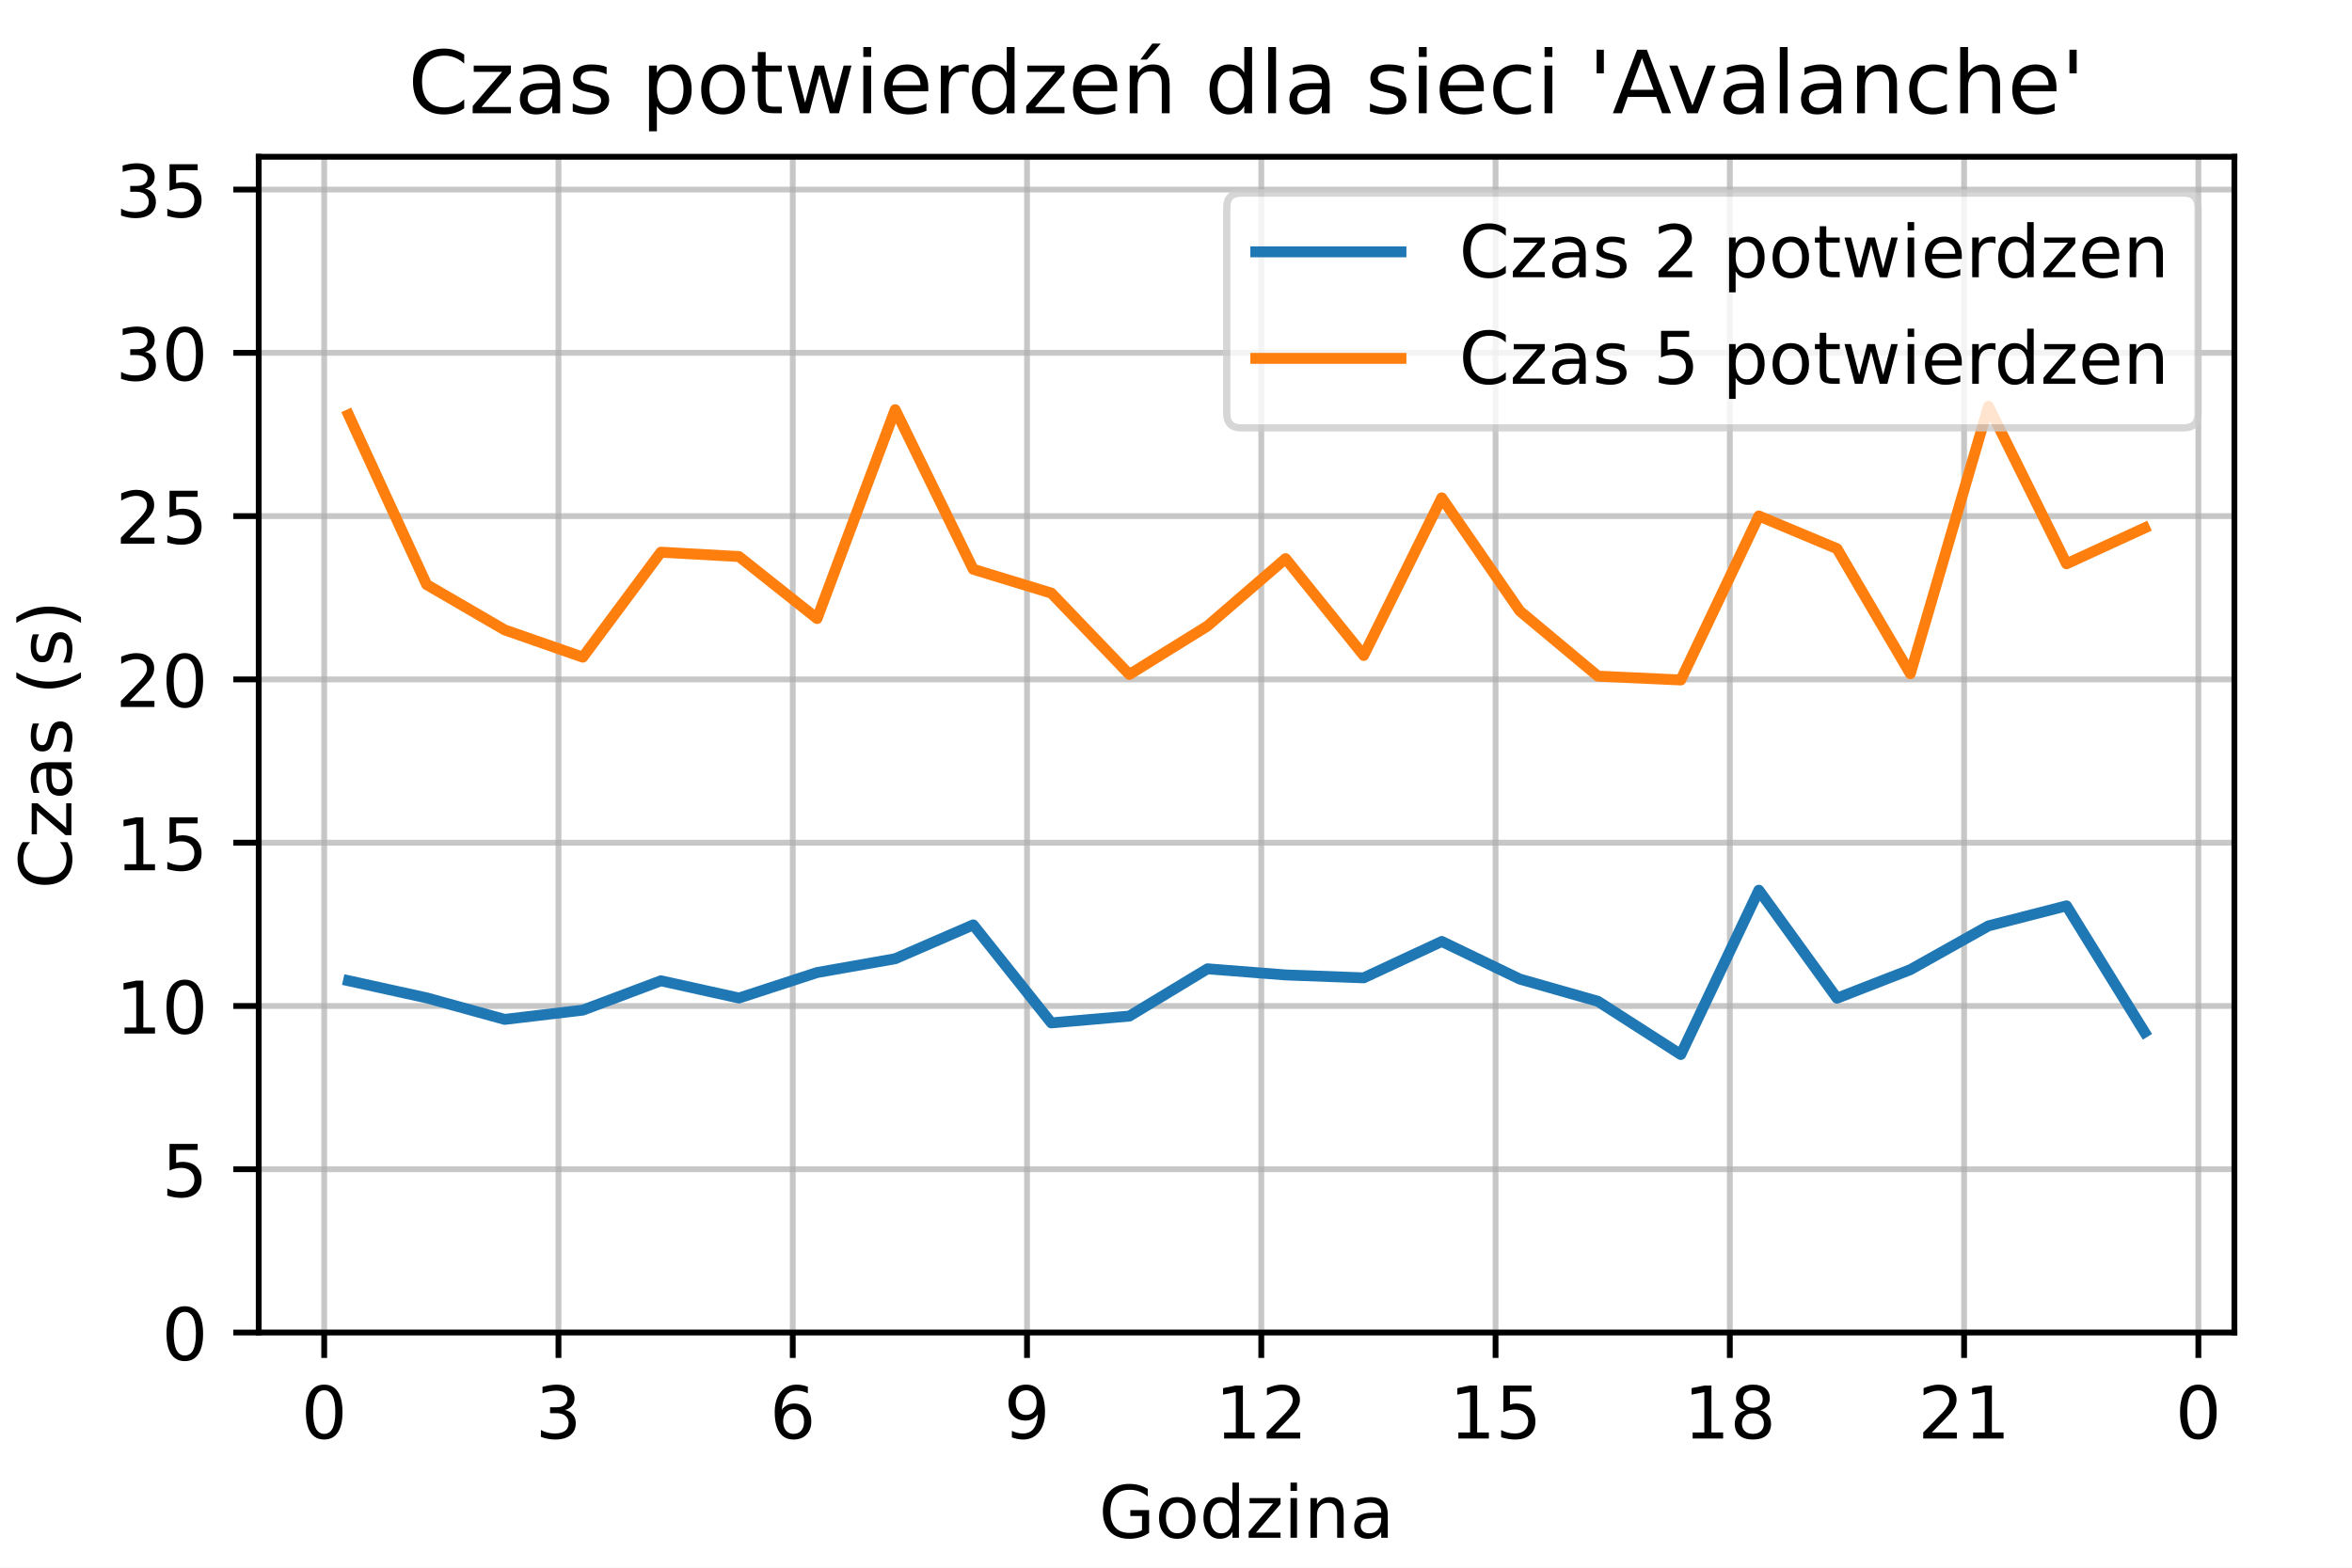
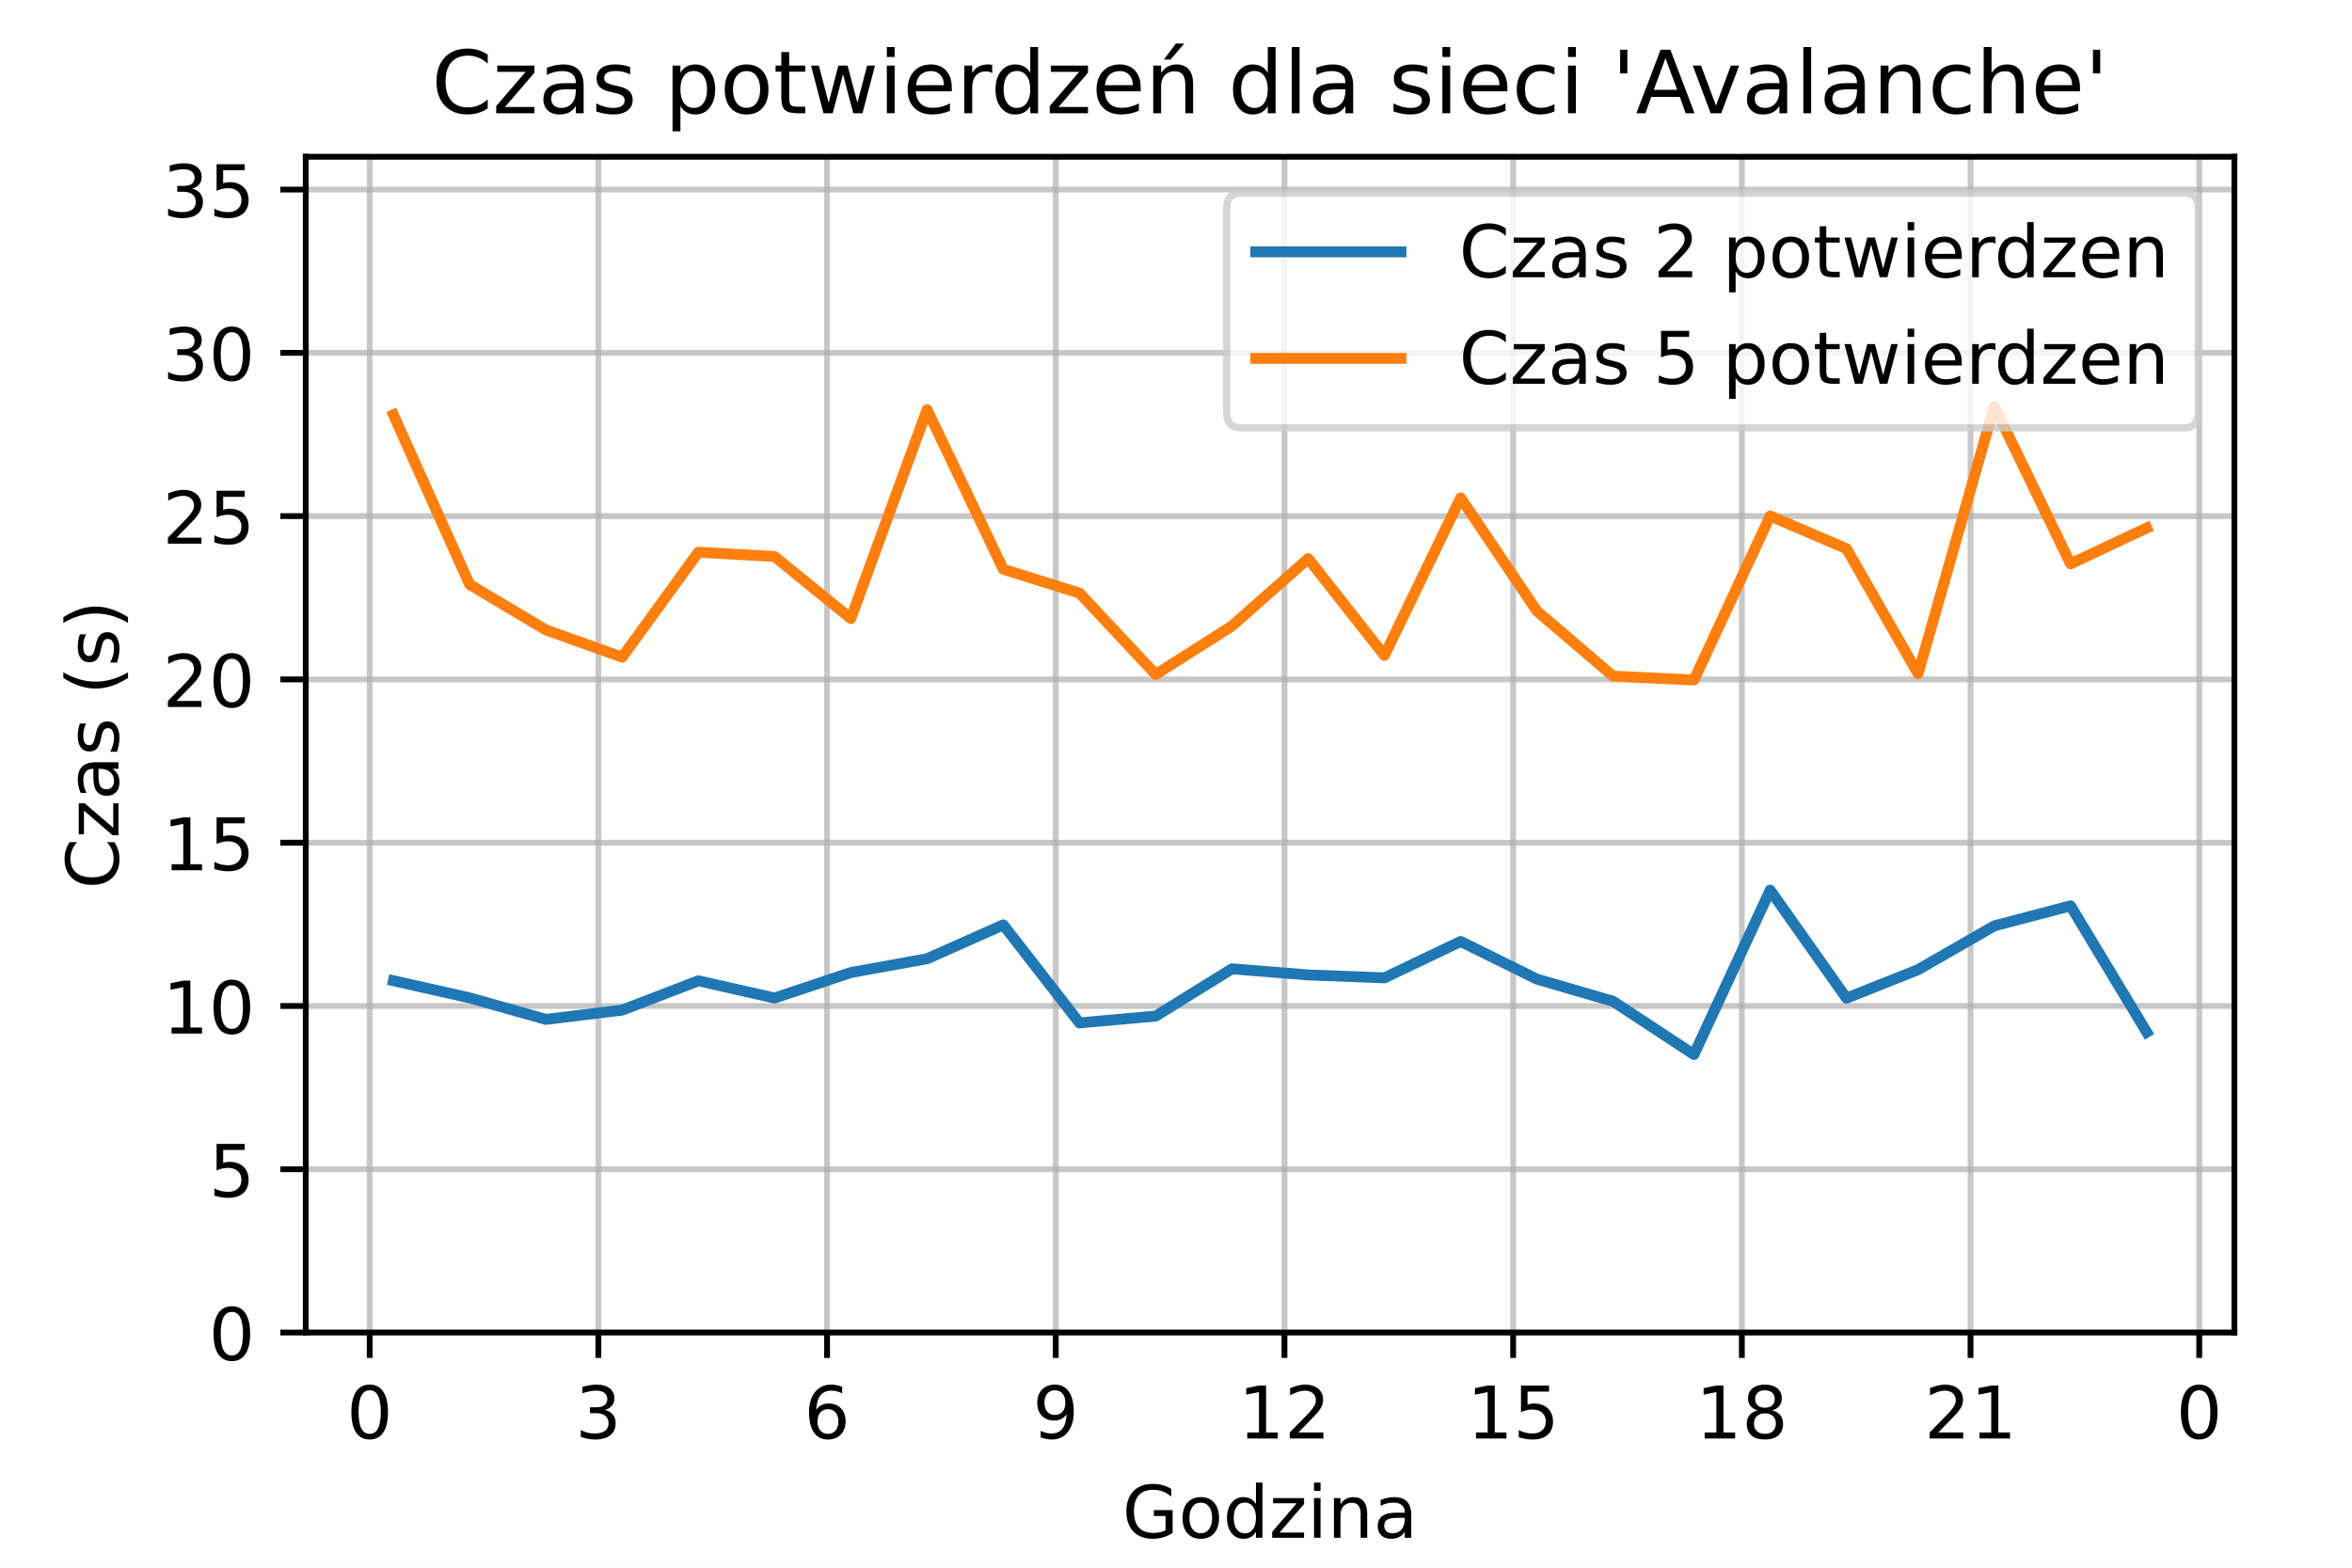
<svg xmlns="http://www.w3.org/2000/svg" xmlns:xlink="http://www.w3.org/1999/xlink" width="324pt" height="216pt" viewBox="0 0 324 216" version="1.1">
  <defs>
    <style type="text/css">*{stroke-linejoin: round; stroke-linecap: butt}</style>
  </defs>
  <g id="figure_1">
    <g id="patch_1">
      <path d="M 0 216  L 324 216  L 324 0  L 0 0  z " style="fill: #ffffff" />
    </g>
    <g id="axes_1">
      <g id="patch_2">
-         <path d="M 35.64 183.6  L 307.8 183.6  L 307.8 21.6  L 35.64 21.6  z " style="fill: #ffffff" />
+         <path d="M 42.12 183.6  L 307.8 183.6  L 307.8 21.6  L 42.12 21.6  z " style="fill: #ffffff" />
      </g>
      <g id="matplotlib.axis_1">
        <g id="xtick_1">
          <g id="line2d_1">
-             <path d="M 44.661 183.6  L 44.661 21.6  " clip-path="url(#p42029cae19)" style="fill: none; stroke: #b0b0b0; stroke-opacity: 0.7; stroke-width: 0.8; stroke-linecap: square" />
+             <path d="M 50.926 183.6  L 50.926 21.6  " clip-path="url(#p6bb127a7c3)" style="fill: none; stroke: #b0b0b0; stroke-opacity: 0.7; stroke-width: 0.8; stroke-linecap: square" />
          </g>
          <g id="line2d_2">
            <defs>
-               <path id="m87c40b4ead" d="M 0 0  L 0 3.5  " style="stroke: #000000; stroke-width: 0.8" />
+               <path id="m7f1b784f49" d="M 0 0  L 0 3.5  " style="stroke: #000000; stroke-width: 0.8" />
            </defs>
            <g>
-               <use xlink:href="#m87c40b4ead" x="44.661" y="183.6" style="stroke: #000000; stroke-width: 0.8" />
+               <use xlink:href="#m7f1b784f49" x="50.926" y="183.6" style="stroke: #000000; stroke-width: 0.8" />
            </g>
          </g>
          <g id="text_1">
-             <g transform="translate(41.47995 198.1984)scale(0.1 -0.1)">
+             <g transform="translate(47.74516 198.1984)scale(0.1 -0.1)">
              <defs>
                <path id="DejaVuSans-30" d="M 2034 4250  Q 1547 4250 1301 3770  Q 1056 3291 1056 2328  Q 1056 1369 1301 889  Q 1547 409 2034 409  Q 2525 409 2770 889  Q 3016 1369 3016 2328  Q 3016 3291 2770 3770  Q 2525 4250 2034 4250  z M 2034 4750  Q 2819 4750 3233 4129  Q 3647 3509 3647 2328  Q 3647 1150 3233 529  Q 2819 -91 2034 -91  Q 1250 -91 836 529  Q 422 1150 422 2328  Q 422 3509 836 4129  Q 1250 4750 2034 4750  z " transform="scale(0.015625)" />
              </defs>
              <use xlink:href="#DejaVuSans-30" />
            </g>
          </g>
        </g>
        <g id="xtick_2">
          <g id="line2d_3">
-             <path d="M 76.933 183.6  L 76.933 21.6  " clip-path="url(#p42029cae19)" style="fill: none; stroke: #b0b0b0; stroke-opacity: 0.7; stroke-width: 0.8; stroke-linecap: square" />
+             <path d="M 82.43 183.6  L 82.43 21.6  " clip-path="url(#p6bb127a7c3)" style="fill: none; stroke: #b0b0b0; stroke-opacity: 0.7; stroke-width: 0.8; stroke-linecap: square" />
          </g>
          <g id="line2d_4">
            <g>
-               <use xlink:href="#m87c40b4ead" x="76.933" y="183.6" style="stroke: #000000; stroke-width: 0.8" />
+               <use xlink:href="#m7f1b784f49" x="82.43" y="183.6" style="stroke: #000000; stroke-width: 0.8" />
            </g>
          </g>
          <g id="text_2">
-             <g transform="translate(73.75189 198.1984)scale(0.1 -0.1)">
+             <g transform="translate(79.24872 198.1984)scale(0.1 -0.1)">
              <defs>
                <path id="DejaVuSans-33" d="M 2597 2516  Q 3050 2419 3304 2112  Q 3559 1806 3559 1356  Q 3559 666 3084 287  Q 2609 -91 1734 -91  Q 1441 -91 1130 -33  Q 819 25 488 141  L 488 750  Q 750 597 1062 519  Q 1375 441 1716 441  Q 2309 441 2620 675  Q 2931 909 2931 1356  Q 2931 1769 2642 2001  Q 2353 2234 1838 2234  L 1294 2234  L 1294 2753  L 1863 2753  Q 2328 2753 2575 2939  Q 2822 3125 2822 3475  Q 2822 3834 2567 4026  Q 2313 4219 1838 4219  Q 1578 4219 1281 4162  Q 984 4106 628 3988  L 628 4550  Q 988 4650 1302 4700  Q 1616 4750 1894 4750  Q 2613 4750 3031 4423  Q 3450 4097 3450 3541  Q 3450 3153 3228 2886  Q 3006 2619 2597 2516  z " transform="scale(0.015625)" />
              </defs>
              <use xlink:href="#DejaVuSans-33" />
            </g>
          </g>
        </g>
        <g id="xtick_3">
          <g id="line2d_5">
-             <path d="M 109.205 183.6  L 109.205 21.6  " clip-path="url(#p42029cae19)" style="fill: none; stroke: #b0b0b0; stroke-opacity: 0.7; stroke-width: 0.8; stroke-linecap: square" />
+             <path d="M 113.934 183.6  L 113.934 21.6  " clip-path="url(#p6bb127a7c3)" style="fill: none; stroke: #b0b0b0; stroke-opacity: 0.7; stroke-width: 0.8; stroke-linecap: square" />
          </g>
          <g id="line2d_6">
            <g>
-               <use xlink:href="#m87c40b4ead" x="109.205" y="183.6" style="stroke: #000000; stroke-width: 0.8" />
+               <use xlink:href="#m7f1b784f49" x="113.934" y="183.6" style="stroke: #000000; stroke-width: 0.8" />
            </g>
          </g>
          <g id="text_3">
-             <g transform="translate(106.0238 198.1984)scale(0.1 -0.1)">
+             <g transform="translate(110.7523 198.1984)scale(0.1 -0.1)">
              <defs>
                <path id="DejaVuSans-36" d="M 2113 2584  Q 1688 2584 1439 2293  Q 1191 2003 1191 1497  Q 1191 994 1439 701  Q 1688 409 2113 409  Q 2538 409 2786 701  Q 3034 994 3034 1497  Q 3034 2003 2786 2293  Q 2538 2584 2113 2584  z M 3366 4563  L 3366 3988  Q 3128 4100 2886 4159  Q 2644 4219 2406 4219  Q 1781 4219 1451 3797  Q 1122 3375 1075 2522  Q 1259 2794 1537 2939  Q 1816 3084 2150 3084  Q 2853 3084 3261 2657  Q 3669 2231 3669 1497  Q 3669 778 3244 343  Q 2819 -91 2113 -91  Q 1303 -91 875 529  Q 447 1150 447 2328  Q 447 3434 972 4092  Q 1497 4750 2381 4750  Q 2619 4750 2861 4703  Q 3103 4656 3366 4563  z " transform="scale(0.015625)" />
              </defs>
              <use xlink:href="#DejaVuSans-36" />
            </g>
          </g>
        </g>
        <g id="xtick_4">
          <g id="line2d_7">
-             <path d="M 141.477 183.6  L 141.477 21.6  " clip-path="url(#p42029cae19)" style="fill: none; stroke: #b0b0b0; stroke-opacity: 0.7; stroke-width: 0.8; stroke-linecap: square" />
+             <path d="M 145.437 183.6  L 145.437 21.6  " clip-path="url(#p6bb127a7c3)" style="fill: none; stroke: #b0b0b0; stroke-opacity: 0.7; stroke-width: 0.8; stroke-linecap: square" />
          </g>
          <g id="line2d_8">
            <g>
-               <use xlink:href="#m87c40b4ead" x="141.477" y="183.6" style="stroke: #000000; stroke-width: 0.8" />
+               <use xlink:href="#m7f1b784f49" x="145.437" y="183.6" style="stroke: #000000; stroke-width: 0.8" />
            </g>
          </g>
          <g id="text_4">
-             <g transform="translate(138.2958 198.1984)scale(0.1 -0.1)">
+             <g transform="translate(142.2558 198.1984)scale(0.1 -0.1)">
              <defs>
                <path id="DejaVuSans-39" d="M 703 97  L 703 672  Q 941 559 1184 500  Q 1428 441 1663 441  Q 2288 441 2617 861  Q 2947 1281 2994 2138  Q 2813 1869 2534 1725  Q 2256 1581 1919 1581  Q 1219 1581 811 2004  Q 403 2428 403 3163  Q 403 3881 828 4315  Q 1253 4750 1959 4750  Q 2769 4750 3195 4129  Q 3622 3509 3622 2328  Q 3622 1225 3098 567  Q 2575 -91 1691 -91  Q 1453 -91 1209 -44  Q 966 3 703 97  z M 1959 2075  Q 2384 2075 2632 2365  Q 2881 2656 2881 3163  Q 2881 3666 2632 3958  Q 2384 4250 1959 4250  Q 1534 4250 1286 3958  Q 1038 3666 1038 3163  Q 1038 2656 1286 2365  Q 1534 2075 1959 2075  z " transform="scale(0.015625)" />
              </defs>
              <use xlink:href="#DejaVuSans-39" />
            </g>
          </g>
        </g>
        <g id="xtick_5">
          <g id="line2d_9">
-             <path d="M 173.749 183.6  L 173.749 21.6  " clip-path="url(#p42029cae19)" style="fill: none; stroke: #b0b0b0; stroke-opacity: 0.7; stroke-width: 0.8; stroke-linecap: square" />
+             <path d="M 176.941 183.6  L 176.941 21.6  " clip-path="url(#p6bb127a7c3)" style="fill: none; stroke: #b0b0b0; stroke-opacity: 0.7; stroke-width: 0.8; stroke-linecap: square" />
          </g>
          <g id="line2d_10">
            <g>
-               <use xlink:href="#m87c40b4ead" x="173.749" y="183.6" style="stroke: #000000; stroke-width: 0.8" />
+               <use xlink:href="#m7f1b784f49" x="176.941" y="183.6" style="stroke: #000000; stroke-width: 0.8" />
            </g>
          </g>
          <g id="text_5">
-             <g transform="translate(167.3864 198.1984)scale(0.1 -0.1)">
+             <g transform="translate(170.5781 198.1984)scale(0.1 -0.1)">
              <defs>
                <path id="DejaVuSans-31" d="M 794 531  L 1825 531  L 1825 4091  L 703 3866  L 703 4441  L 1819 4666  L 2450 4666  L 2450 531  L 3481 531  L 3481 0  L 794 0  L 794 531  z " transform="scale(0.015625)" />
                <path id="DejaVuSans-32" d="M 1228 531  L 3431 531  L 3431 0  L 469 0  L 469 531  Q 828 903 1448 1529  Q 2069 2156 2228 2338  Q 2531 2678 2651 2914  Q 2772 3150 2772 3378  Q 2772 3750 2511 3984  Q 2250 4219 1831 4219  Q 1534 4219 1204 4116  Q 875 4013 500 3803  L 500 4441  Q 881 4594 1212 4672  Q 1544 4750 1819 4750  Q 2544 4750 2975 4387  Q 3406 4025 3406 3419  Q 3406 3131 3298 2873  Q 3191 2616 2906 2266  Q 2828 2175 2409 1742  Q 1991 1309 1228 531  z " transform="scale(0.015625)" />
              </defs>
              <use xlink:href="#DejaVuSans-31" />
              <use xlink:href="#DejaVuSans-32" x="63.623" />
            </g>
          </g>
        </g>
        <g id="xtick_6">
          <g id="line2d_11">
-             <path d="M 206.021 183.6  L 206.021 21.6  " clip-path="url(#p42029cae19)" style="fill: none; stroke: #b0b0b0; stroke-opacity: 0.7; stroke-width: 0.8; stroke-linecap: square" />
+             <path d="M 208.444 183.6  L 208.444 21.6  " clip-path="url(#p6bb127a7c3)" style="fill: none; stroke: #b0b0b0; stroke-opacity: 0.7; stroke-width: 0.8; stroke-linecap: square" />
          </g>
          <g id="line2d_12">
            <g>
-               <use xlink:href="#m87c40b4ead" x="206.021" y="183.6" style="stroke: #000000; stroke-width: 0.8" />
+               <use xlink:href="#m7f1b784f49" x="208.444" y="183.6" style="stroke: #000000; stroke-width: 0.8" />
            </g>
          </g>
          <g id="text_6">
-             <g transform="translate(199.6584 198.1984)scale(0.1 -0.1)">
+             <g transform="translate(202.0817 198.1984)scale(0.1 -0.1)">
              <defs>
                <path id="DejaVuSans-35" d="M 691 4666  L 3169 4666  L 3169 4134  L 1269 4134  L 1269 2991  Q 1406 3038 1543 3061  Q 1681 3084 1819 3084  Q 2600 3084 3056 2656  Q 3513 2228 3513 1497  Q 3513 744 3044 326  Q 2575 -91 1722 -91  Q 1428 -91 1123 -41  Q 819 9 494 109  L 494 744  Q 775 591 1075 516  Q 1375 441 1709 441  Q 2250 441 2565 725  Q 2881 1009 2881 1497  Q 2881 1984 2565 2268  Q 2250 2553 1709 2553  Q 1456 2553 1204 2497  Q 953 2441 691 2322  L 691 4666  z " transform="scale(0.015625)" />
              </defs>
              <use xlink:href="#DejaVuSans-31" />
              <use xlink:href="#DejaVuSans-35" x="63.623" />
            </g>
          </g>
        </g>
        <g id="xtick_7">
          <g id="line2d_13">
-             <path d="M 238.293 183.6  L 238.293 21.6  " clip-path="url(#p42029cae19)" style="fill: none; stroke: #b0b0b0; stroke-opacity: 0.7; stroke-width: 0.8; stroke-linecap: square" />
+             <path d="M 239.948 183.6  L 239.948 21.6  " clip-path="url(#p6bb127a7c3)" style="fill: none; stroke: #b0b0b0; stroke-opacity: 0.7; stroke-width: 0.8; stroke-linecap: square" />
          </g>
          <g id="line2d_14">
            <g>
-               <use xlink:href="#m87c40b4ead" x="238.293" y="183.6" style="stroke: #000000; stroke-width: 0.8" />
+               <use xlink:href="#m7f1b784f49" x="239.948" y="183.6" style="stroke: #000000; stroke-width: 0.8" />
            </g>
          </g>
          <g id="text_7">
-             <g transform="translate(231.9303 198.1984)scale(0.1 -0.1)">
+             <g transform="translate(233.5853 198.1984)scale(0.1 -0.1)">
              <defs>
                <path id="DejaVuSans-38" d="M 2034 2216  Q 1584 2216 1326 1975  Q 1069 1734 1069 1313  Q 1069 891 1326 650  Q 1584 409 2034 409  Q 2484 409 2743 651  Q 3003 894 3003 1313  Q 3003 1734 2745 1975  Q 2488 2216 2034 2216  z M 1403 2484  Q 997 2584 770 2862  Q 544 3141 544 3541  Q 544 4100 942 4425  Q 1341 4750 2034 4750  Q 2731 4750 3128 4425  Q 3525 4100 3525 3541  Q 3525 3141 3298 2862  Q 3072 2584 2669 2484  Q 3125 2378 3379 2068  Q 3634 1759 3634 1313  Q 3634 634 3220 271  Q 2806 -91 2034 -91  Q 1263 -91 848 271  Q 434 634 434 1313  Q 434 1759 690 2068  Q 947 2378 1403 2484  z M 1172 3481  Q 1172 3119 1398 2916  Q 1625 2713 2034 2713  Q 2441 2713 2670 2916  Q 2900 3119 2900 3481  Q 2900 3844 2670 4047  Q 2441 4250 2034 4250  Q 1625 4250 1398 4047  Q 1172 3844 1172 3481  z " transform="scale(0.015625)" />
              </defs>
              <use xlink:href="#DejaVuSans-31" />
              <use xlink:href="#DejaVuSans-38" x="63.623" />
            </g>
          </g>
        </g>
        <g id="xtick_8">
          <g id="line2d_15">
-             <path d="M 270.565 183.6  L 270.565 21.6  " clip-path="url(#p42029cae19)" style="fill: none; stroke: #b0b0b0; stroke-opacity: 0.7; stroke-width: 0.8; stroke-linecap: square" />
+             <path d="M 271.451 183.6  L 271.451 21.6  " clip-path="url(#p6bb127a7c3)" style="fill: none; stroke: #b0b0b0; stroke-opacity: 0.7; stroke-width: 0.8; stroke-linecap: square" />
          </g>
          <g id="line2d_16">
            <g>
-               <use xlink:href="#m87c40b4ead" x="270.565" y="183.6" style="stroke: #000000; stroke-width: 0.8" />
+               <use xlink:href="#m7f1b784f49" x="271.451" y="183.6" style="stroke: #000000; stroke-width: 0.8" />
            </g>
          </g>
          <g id="text_8">
-             <g transform="translate(264.2023 198.1984)scale(0.1 -0.1)">
+             <g transform="translate(265.0888 198.1984)scale(0.1 -0.1)">
              <use xlink:href="#DejaVuSans-32" />
              <use xlink:href="#DejaVuSans-31" x="63.623" />
            </g>
          </g>
        </g>
        <g id="xtick_9">
          <g id="line2d_17">
-             <path d="M 302.837 183.6  L 302.837 21.6  " clip-path="url(#p42029cae19)" style="fill: none; stroke: #b0b0b0; stroke-opacity: 0.7; stroke-width: 0.8; stroke-linecap: square" />
+             <path d="M 302.955 183.6  L 302.955 21.6  " clip-path="url(#p6bb127a7c3)" style="fill: none; stroke: #b0b0b0; stroke-opacity: 0.7; stroke-width: 0.8; stroke-linecap: square" />
          </g>
          <g id="line2d_18">
            <g>
-               <use xlink:href="#m87c40b4ead" x="302.837" y="183.6" style="stroke: #000000; stroke-width: 0.8" />
+               <use xlink:href="#m7f1b784f49" x="302.955" y="183.6" style="stroke: #000000; stroke-width: 0.8" />
            </g>
          </g>
          <g id="text_9">
-             <g transform="translate(299.6554 198.1984)scale(0.1 -0.1)">
+             <g transform="translate(299.7736 198.1984)scale(0.1 -0.1)">
              <use xlink:href="#DejaVuSans-30" />
            </g>
          </g>
        </g>
        <g id="text_10">
-           <g transform="translate(151.3661 211.8766)scale(0.1 -0.1)">
+           <g transform="translate(154.6061 211.8766)scale(0.1 -0.1)">
            <defs>
              <path id="DejaVuSans-47" d="M 3809 666  L 3809 1919  L 2778 1919  L 2778 2438  L 4434 2438  L 4434 434  Q 4069 175 3628 42  Q 3188 -91 2688 -91  Q 1594 -91 976 548  Q 359 1188 359 2328  Q 359 3472 976 4111  Q 1594 4750 2688 4750  Q 3144 4750 3555 4637  Q 3966 4525 4313 4306  L 4313 3634  Q 3963 3931 3569 4081  Q 3175 4231 2741 4231  Q 1884 4231 1454 3753  Q 1025 3275 1025 2328  Q 1025 1384 1454 906  Q 1884 428 2741 428  Q 3075 428 3337 486  Q 3600 544 3809 666  z " transform="scale(0.015625)" />
              <path id="DejaVuSans-6f" d="M 1959 3097  Q 1497 3097 1228 2736  Q 959 2375 959 1747  Q 959 1119 1226 758  Q 1494 397 1959 397  Q 2419 397 2687 759  Q 2956 1122 2956 1747  Q 2956 2369 2687 2733  Q 2419 3097 1959 3097  z M 1959 3584  Q 2709 3584 3137 3096  Q 3566 2609 3566 1747  Q 3566 888 3137 398  Q 2709 -91 1959 -91  Q 1206 -91 779 398  Q 353 888 353 1747  Q 353 2609 779 3096  Q 1206 3584 1959 3584  z " transform="scale(0.015625)" />
              <path id="DejaVuSans-64" d="M 2906 2969  L 2906 4863  L 3481 4863  L 3481 0  L 2906 0  L 2906 525  Q 2725 213 2448 61  Q 2172 -91 1784 -91  Q 1150 -91 751 415  Q 353 922 353 1747  Q 353 2572 751 3078  Q 1150 3584 1784 3584  Q 2172 3584 2448 3432  Q 2725 3281 2906 2969  z M 947 1747  Q 947 1113 1208 752  Q 1469 391 1925 391  Q 2381 391 2643 752  Q 2906 1113 2906 1747  Q 2906 2381 2643 2742  Q 2381 3103 1925 3103  Q 1469 3103 1208 2742  Q 947 2381 947 1747  z " transform="scale(0.015625)" />
              <path id="DejaVuSans-7a" d="M 353 3500  L 3084 3500  L 3084 2975  L 922 459  L 3084 459  L 3084 0  L 275 0  L 275 525  L 2438 3041  L 353 3041  L 353 3500  z " transform="scale(0.015625)" />
              <path id="DejaVuSans-69" d="M 603 3500  L 1178 3500  L 1178 0  L 603 0  L 603 3500  z M 603 4863  L 1178 4863  L 1178 4134  L 603 4134  L 603 4863  z " transform="scale(0.015625)" />
              <path id="DejaVuSans-6e" d="M 3513 2113  L 3513 0  L 2938 0  L 2938 2094  Q 2938 2591 2744 2837  Q 2550 3084 2163 3084  Q 1697 3084 1428 2787  Q 1159 2491 1159 1978  L 1159 0  L 581 0  L 581 3500  L 1159 3500  L 1159 2956  Q 1366 3272 1645 3428  Q 1925 3584 2291 3584  Q 2894 3584 3203 3211  Q 3513 2838 3513 2113  z " transform="scale(0.015625)" />
              <path id="DejaVuSans-61" d="M 2194 1759  Q 1497 1759 1228 1600  Q 959 1441 959 1056  Q 959 750 1161 570  Q 1363 391 1709 391  Q 2188 391 2477 730  Q 2766 1069 2766 1631  L 2766 1759  L 2194 1759  z M 3341 1997  L 3341 0  L 2766 0  L 2766 531  Q 2569 213 2275 61  Q 1981 -91 1556 -91  Q 1019 -91 701 211  Q 384 513 384 1019  Q 384 1609 779 1909  Q 1175 2209 1959 2209  L 2766 2209  L 2766 2266  Q 2766 2663 2505 2880  Q 2244 3097 1772 3097  Q 1472 3097 1187 3025  Q 903 2953 641 2809  L 641 3341  Q 956 3463 1253 3523  Q 1550 3584 1831 3584  Q 2591 3584 2966 3190  Q 3341 2797 3341 1997  z " transform="scale(0.015625)" />
            </defs>
            <use xlink:href="#DejaVuSans-47" />
            <use xlink:href="#DejaVuSans-6f" x="77.49" />
            <use xlink:href="#DejaVuSans-64" x="138.672" />
            <use xlink:href="#DejaVuSans-7a" x="202.148" />
            <use xlink:href="#DejaVuSans-69" x="254.639" />
            <use xlink:href="#DejaVuSans-6e" x="282.422" />
            <use xlink:href="#DejaVuSans-61" x="345.801" />
          </g>
        </g>
      </g>
      <g id="matplotlib.axis_2">
        <g id="ytick_1">
          <g id="line2d_19">
-             <path d="M 35.64 183.6  L 307.8 183.6  " clip-path="url(#p42029cae19)" style="fill: none; stroke: #b0b0b0; stroke-opacity: 0.7; stroke-width: 0.8; stroke-linecap: square" />
+             <path d="M 42.12 183.6  L 307.8 183.6  " clip-path="url(#p6bb127a7c3)" style="fill: none; stroke: #b0b0b0; stroke-opacity: 0.7; stroke-width: 0.8; stroke-linecap: square" />
          </g>
          <g id="line2d_20">
            <defs>
-               <path id="m5d35234ef4" d="M 0 0  L -3.5 0  " style="stroke: #000000; stroke-width: 0.8" />
+               <path id="m4e9796480e" d="M 0 0  L -3.5 0  " style="stroke: #000000; stroke-width: 0.8" />
            </defs>
            <g>
-               <use xlink:href="#m5d35234ef4" x="35.64" y="183.6" style="stroke: #000000; stroke-width: 0.8" />
+               <use xlink:href="#m4e9796480e" x="42.12" y="183.6" style="stroke: #000000; stroke-width: 0.8" />
            </g>
          </g>
          <g id="text_11">
-             <g transform="translate(22.2775 187.3992)scale(0.1 -0.1)">
+             <g transform="translate(28.7575 187.3992)scale(0.1 -0.1)">
              <use xlink:href="#DejaVuSans-30" />
            </g>
          </g>
        </g>
        <g id="ytick_2">
          <g id="line2d_21">
-             <path d="M 35.64 161.102  L 307.8 161.102  " clip-path="url(#p42029cae19)" style="fill: none; stroke: #b0b0b0; stroke-opacity: 0.7; stroke-width: 0.8; stroke-linecap: square" />
+             <path d="M 42.12 161.102  L 307.8 161.102  " clip-path="url(#p6bb127a7c3)" style="fill: none; stroke: #b0b0b0; stroke-opacity: 0.7; stroke-width: 0.8; stroke-linecap: square" />
          </g>
          <g id="line2d_22">
            <g>
-               <use xlink:href="#m5d35234ef4" x="35.64" y="161.102" style="stroke: #000000; stroke-width: 0.8" />
+               <use xlink:href="#m4e9796480e" x="42.12" y="161.102" style="stroke: #000000; stroke-width: 0.8" />
            </g>
          </g>
          <g id="text_12">
-             <g transform="translate(22.2775 164.9016)scale(0.1 -0.1)">
+             <g transform="translate(28.7575 164.9016)scale(0.1 -0.1)">
              <use xlink:href="#DejaVuSans-35" />
            </g>
          </g>
        </g>
        <g id="ytick_3">
          <g id="line2d_23">
-             <path d="M 35.64 138.605  L 307.8 138.605  " clip-path="url(#p42029cae19)" style="fill: none; stroke: #b0b0b0; stroke-opacity: 0.7; stroke-width: 0.8; stroke-linecap: square" />
+             <path d="M 42.12 138.605  L 307.8 138.605  " clip-path="url(#p6bb127a7c3)" style="fill: none; stroke: #b0b0b0; stroke-opacity: 0.7; stroke-width: 0.8; stroke-linecap: square" />
          </g>
          <g id="line2d_24">
            <g>
-               <use xlink:href="#m5d35234ef4" x="35.64" y="138.605" style="stroke: #000000; stroke-width: 0.8" />
+               <use xlink:href="#m4e9796480e" x="42.12" y="138.605" style="stroke: #000000; stroke-width: 0.8" />
            </g>
          </g>
          <g id="text_13">
-             <g transform="translate(15.915 142.404)scale(0.1 -0.1)">
+             <g transform="translate(22.395 142.404)scale(0.1 -0.1)">
              <use xlink:href="#DejaVuSans-31" />
              <use xlink:href="#DejaVuSans-30" x="63.623" />
            </g>
          </g>
        </g>
        <g id="ytick_4">
          <g id="line2d_25">
-             <path d="M 35.64 116.107  L 307.8 116.107  " clip-path="url(#p42029cae19)" style="fill: none; stroke: #b0b0b0; stroke-opacity: 0.7; stroke-width: 0.8; stroke-linecap: square" />
+             <path d="M 42.12 116.107  L 307.8 116.107  " clip-path="url(#p6bb127a7c3)" style="fill: none; stroke: #b0b0b0; stroke-opacity: 0.7; stroke-width: 0.8; stroke-linecap: square" />
          </g>
          <g id="line2d_26">
            <g>
-               <use xlink:href="#m5d35234ef4" x="35.64" y="116.107" style="stroke: #000000; stroke-width: 0.8" />
+               <use xlink:href="#m4e9796480e" x="42.12" y="116.107" style="stroke: #000000; stroke-width: 0.8" />
            </g>
          </g>
          <g id="text_14">
-             <g transform="translate(15.915 119.9064)scale(0.1 -0.1)">
+             <g transform="translate(22.395 119.9064)scale(0.1 -0.1)">
              <use xlink:href="#DejaVuSans-31" />
              <use xlink:href="#DejaVuSans-35" x="63.623" />
            </g>
          </g>
        </g>
        <g id="ytick_5">
          <g id="line2d_27">
-             <path d="M 35.64 93.61  L 307.8 93.61  " clip-path="url(#p42029cae19)" style="fill: none; stroke: #b0b0b0; stroke-opacity: 0.7; stroke-width: 0.8; stroke-linecap: square" />
+             <path d="M 42.12 93.61  L 307.8 93.61  " clip-path="url(#p6bb127a7c3)" style="fill: none; stroke: #b0b0b0; stroke-opacity: 0.7; stroke-width: 0.8; stroke-linecap: square" />
          </g>
          <g id="line2d_28">
            <g>
-               <use xlink:href="#m5d35234ef4" x="35.64" y="93.61" style="stroke: #000000; stroke-width: 0.8" />
+               <use xlink:href="#m4e9796480e" x="42.12" y="93.61" style="stroke: #000000; stroke-width: 0.8" />
            </g>
          </g>
          <g id="text_15">
-             <g transform="translate(15.915 97.40875)scale(0.1 -0.1)">
+             <g transform="translate(22.395 97.40875)scale(0.1 -0.1)">
              <use xlink:href="#DejaVuSans-32" />
              <use xlink:href="#DejaVuSans-30" x="63.623" />
            </g>
          </g>
        </g>
        <g id="ytick_6">
          <g id="line2d_29">
-             <path d="M 35.64 71.112  L 307.8 71.112  " clip-path="url(#p42029cae19)" style="fill: none; stroke: #b0b0b0; stroke-opacity: 0.7; stroke-width: 0.8; stroke-linecap: square" />
+             <path d="M 42.12 71.112  L 307.8 71.112  " clip-path="url(#p6bb127a7c3)" style="fill: none; stroke: #b0b0b0; stroke-opacity: 0.7; stroke-width: 0.8; stroke-linecap: square" />
          </g>
          <g id="line2d_30">
            <g>
-               <use xlink:href="#m5d35234ef4" x="35.64" y="71.112" style="stroke: #000000; stroke-width: 0.8" />
+               <use xlink:href="#m4e9796480e" x="42.12" y="71.112" style="stroke: #000000; stroke-width: 0.8" />
            </g>
          </g>
          <g id="text_16">
-             <g transform="translate(15.915 74.91114)scale(0.1 -0.1)">
+             <g transform="translate(22.395 74.91114)scale(0.1 -0.1)">
              <use xlink:href="#DejaVuSans-32" />
              <use xlink:href="#DejaVuSans-35" x="63.623" />
            </g>
          </g>
        </g>
        <g id="ytick_7">
          <g id="line2d_31">
-             <path d="M 35.64 48.614  L 307.8 48.614  " clip-path="url(#p42029cae19)" style="fill: none; stroke: #b0b0b0; stroke-opacity: 0.7; stroke-width: 0.8; stroke-linecap: square" />
+             <path d="M 42.12 48.614  L 307.8 48.614  " clip-path="url(#p6bb127a7c3)" style="fill: none; stroke: #b0b0b0; stroke-opacity: 0.7; stroke-width: 0.8; stroke-linecap: square" />
          </g>
          <g id="line2d_32">
            <g>
-               <use xlink:href="#m5d35234ef4" x="35.64" y="48.614" style="stroke: #000000; stroke-width: 0.8" />
+               <use xlink:href="#m4e9796480e" x="42.12" y="48.614" style="stroke: #000000; stroke-width: 0.8" />
            </g>
          </g>
          <g id="text_17">
-             <g transform="translate(15.915 52.41352)scale(0.1 -0.1)">
+             <g transform="translate(22.395 52.41352)scale(0.1 -0.1)">
              <use xlink:href="#DejaVuSans-33" />
              <use xlink:href="#DejaVuSans-30" x="63.623" />
            </g>
          </g>
        </g>
        <g id="ytick_8">
          <g id="line2d_33">
-             <path d="M 35.64 26.117  L 307.8 26.117  " clip-path="url(#p42029cae19)" style="fill: none; stroke: #b0b0b0; stroke-opacity: 0.7; stroke-width: 0.8; stroke-linecap: square" />
+             <path d="M 42.12 26.117  L 307.8 26.117  " clip-path="url(#p6bb127a7c3)" style="fill: none; stroke: #b0b0b0; stroke-opacity: 0.7; stroke-width: 0.8; stroke-linecap: square" />
          </g>
          <g id="line2d_34">
            <g>
-               <use xlink:href="#m5d35234ef4" x="35.64" y="26.117" style="stroke: #000000; stroke-width: 0.8" />
+               <use xlink:href="#m4e9796480e" x="42.12" y="26.117" style="stroke: #000000; stroke-width: 0.8" />
            </g>
          </g>
          <g id="text_18">
-             <g transform="translate(15.915 29.9159)scale(0.1 -0.1)">
+             <g transform="translate(22.395 29.9159)scale(0.1 -0.1)">
              <use xlink:href="#DejaVuSans-33" />
              <use xlink:href="#DejaVuSans-35" x="63.623" />
            </g>
          </g>
        </g>
        <g id="text_19">
-           <g transform="translate(9.835312 122.4797)rotate(-90)scale(0.1 -0.1)">
+           <g transform="translate(16.31531 122.4797)rotate(-90)scale(0.1 -0.1)">
            <defs>
              <path id="DejaVuSans-43" d="M 4122 4306  L 4122 3641  Q 3803 3938 3442 4084  Q 3081 4231 2675 4231  Q 1875 4231 1450 3742  Q 1025 3253 1025 2328  Q 1025 1406 1450 917  Q 1875 428 2675 428  Q 3081 428 3442 575  Q 3803 722 4122 1019  L 4122 359  Q 3791 134 3420 21  Q 3050 -91 2638 -91  Q 1578 -91 968 557  Q 359 1206 359 2328  Q 359 3453 968 4101  Q 1578 4750 2638 4750  Q 3056 4750 3426 4639  Q 3797 4528 4122 4306  z " transform="scale(0.015625)" />
              <path id="DejaVuSans-73" d="M 2834 3397  L 2834 2853  Q 2591 2978 2328 3040  Q 2066 3103 1784 3103  Q 1356 3103 1142 2972  Q 928 2841 928 2578  Q 928 2378 1081 2264  Q 1234 2150 1697 2047  L 1894 2003  Q 2506 1872 2764 1633  Q 3022 1394 3022 966  Q 3022 478 2636 193  Q 2250 -91 1575 -91  Q 1294 -91 989 -36  Q 684 19 347 128  L 347 722  Q 666 556 975 473  Q 1284 391 1588 391  Q 1994 391 2212 530  Q 2431 669 2431 922  Q 2431 1156 2273 1281  Q 2116 1406 1581 1522  L 1381 1569  Q 847 1681 609 1914  Q 372 2147 372 2553  Q 372 3047 722 3315  Q 1072 3584 1716 3584  Q 2034 3584 2315 3537  Q 2597 3491 2834 3397  z " transform="scale(0.015625)" />
              <path id="DejaVuSans-20" transform="scale(0.015625)" />
              <path id="DejaVuSans-28" d="M 1984 4856  Q 1566 4138 1362 3434  Q 1159 2731 1159 2009  Q 1159 1288 1364 580  Q 1569 -128 1984 -844  L 1484 -844  Q 1016 -109 783 600  Q 550 1309 550 2009  Q 550 2706 781 3412  Q 1013 4119 1484 4856  L 1984 4856  z " transform="scale(0.015625)" />
              <path id="DejaVuSans-29" d="M 513 4856  L 1013 4856  Q 1481 4119 1714 3412  Q 1947 2706 1947 2009  Q 1947 1309 1714 600  Q 1481 -109 1013 -844  L 513 -844  Q 928 -128 1133 580  Q 1338 1288 1338 2009  Q 1338 2731 1133 3434  Q 928 4138 513 4856  z " transform="scale(0.015625)" />
            </defs>
            <use xlink:href="#DejaVuSans-43" />
            <use xlink:href="#DejaVuSans-7a" x="69.824" />
            <use xlink:href="#DejaVuSans-61" x="122.314" />
            <use xlink:href="#DejaVuSans-73" x="183.594" />
            <use xlink:href="#DejaVuSans-20" x="235.693" />
            <use xlink:href="#DejaVuSans-28" x="267.48" />
            <use xlink:href="#DejaVuSans-73" x="306.494" />
            <use xlink:href="#DejaVuSans-29" x="358.594" />
          </g>
        </g>
      </g>
      <g id="line2d_35">
-         <path d="M 48.011 135.127  L 58.771 137.489  L 69.526 140.454  L 80.286 139.179  L 91.043 135.135  L 101.8 137.511  L 112.558 134  L 123.315 132.098  L 134.069 127.431  L 144.827 140.939  L 155.584 139.997  L 166.338 133.486  L 177.096 134.33  L 187.853 134.73  L 198.61 129.718  L 209.368 134.901  L 220.125 137.964  L 231.537 145.292  L 242.291 122.654  L 253.057 137.534  L 263.16 133.602  L 273.917 127.571  L 284.675 124.807  L 295.429 142.216  " clip-path="url(#p42029cae19)" style="fill: none; stroke: #1f77b4; stroke-width: 1.5; stroke-linecap: square" />
+         <path d="M 54.196 135.127  L 64.7 137.489  L 75.199 140.454  L 85.703 139.179  L 96.204 135.135  L 106.705 137.511  L 117.206 134  L 127.708 132.098  L 138.206 127.431  L 148.707 140.939  L 159.208 139.997  L 169.706 133.486  L 180.208 134.33  L 190.709 134.73  L 201.21 129.718  L 211.711 134.901  L 222.212 137.964  L 233.352 145.292  L 243.851 122.654  L 254.361 137.534  L 264.223 133.602  L 274.724 127.571  L 285.225 124.807  L 295.724 142.216  " clip-path="url(#p6bb127a7c3)" style="fill: none; stroke: #1f77b4; stroke-width: 1.5; stroke-linecap: square" />
      </g>
      <g id="line2d_36">
-         <path d="M 48.011 57.159  L 58.771 80.543  L 69.526 86.792  L 80.286 90.545  L 91.043 76.082  L 101.8 76.682  L 112.558 85.224  L 123.315 56.448  L 134.069 78.436  L 144.827 81.72  L 155.584 92.929  L 166.338 86.25  L 177.096 76.967  L 187.853 90.308  L 198.61 68.596  L 209.368 84.186  L 220.125 93.162  L 231.537 93.688  L 242.291 71.094  L 253.057 75.6  L 263.16 92.824  L 273.917 55.979  L 284.675 77.682  L 295.429 72.742  " clip-path="url(#p42029cae19)" style="fill: none; stroke: #ff7f0e; stroke-width: 1.5; stroke-linecap: square" />
+         <path d="M 54.196 57.159  L 64.7 80.543  L 75.199 86.792  L 85.703 90.545  L 96.204 76.082  L 106.705 76.682  L 117.206 85.224  L 127.708 56.448  L 138.206 78.436  L 148.707 81.72  L 159.208 92.929  L 169.706 86.25  L 180.208 76.967  L 190.709 90.308  L 201.21 68.596  L 211.711 84.186  L 222.212 93.162  L 233.352 93.688  L 243.851 71.094  L 254.361 75.6  L 264.223 92.824  L 274.724 55.979  L 285.225 77.682  L 295.724 72.742  " clip-path="url(#p6bb127a7c3)" style="fill: none; stroke: #ff7f0e; stroke-width: 1.5; stroke-linecap: square" />
      </g>
      <g id="patch_3">
-         <path d="M 35.64 183.6  L 35.64 21.6  " style="fill: none; stroke: #000000; stroke-width: 0.8; stroke-linejoin: miter; stroke-linecap: square" />
+         <path d="M 42.12 183.6  L 42.12 21.6  " style="fill: none; stroke: #000000; stroke-width: 0.8; stroke-linejoin: miter; stroke-linecap: square" />
      </g>
      <g id="patch_4">
        <path d="M 307.8 183.6  L 307.8 21.6  " style="fill: none; stroke: #000000; stroke-width: 0.8; stroke-linejoin: miter; stroke-linecap: square" />
      </g>
      <g id="patch_5">
-         <path d="M 35.64 183.6  L 307.8 183.6  " style="fill: none; stroke: #000000; stroke-width: 0.8; stroke-linejoin: miter; stroke-linecap: square" />
+         <path d="M 42.12 183.6  L 307.8 183.6  " style="fill: none; stroke: #000000; stroke-width: 0.8; stroke-linejoin: miter; stroke-linecap: square" />
      </g>
      <g id="patch_6">
-         <path d="M 35.64 21.6  L 307.8 21.6  " style="fill: none; stroke: #000000; stroke-width: 0.8; stroke-linejoin: miter; stroke-linecap: square" />
+         <path d="M 42.12 21.6  L 307.8 21.6  " style="fill: none; stroke: #000000; stroke-width: 0.8; stroke-linejoin: miter; stroke-linecap: square" />
      </g>
      <g id="text_20">
-         <g transform="translate(56.21813 15.6)scale(0.12 -0.12)">
+         <g transform="translate(59.45813 15.6)scale(0.12 -0.12)">
          <defs>
            <path id="DejaVuSans-70" d="M 1159 525  L 1159 -1331  L 581 -1331  L 581 3500  L 1159 3500  L 1159 2969  Q 1341 3281 1617 3432  Q 1894 3584 2278 3584  Q 2916 3584 3314 3078  Q 3713 2572 3713 1747  Q 3713 922 3314 415  Q 2916 -91 2278 -91  Q 1894 -91 1617 61  Q 1341 213 1159 525  z M 3116 1747  Q 3116 2381 2855 2742  Q 2594 3103 2138 3103  Q 1681 3103 1420 2742  Q 1159 2381 1159 1747  Q 1159 1113 1420 752  Q 1681 391 2138 391  Q 2594 391 2855 752  Q 3116 1113 3116 1747  z " transform="scale(0.015625)" />
            <path id="DejaVuSans-74" d="M 1172 4494  L 1172 3500  L 2356 3500  L 2356 3053  L 1172 3053  L 1172 1153  Q 1172 725 1289 603  Q 1406 481 1766 481  L 2356 481  L 2356 0  L 1766 0  Q 1100 0 847 248  Q 594 497 594 1153  L 594 3053  L 172 3053  L 172 3500  L 594 3500  L 594 4494  L 1172 4494  z " transform="scale(0.015625)" />
            <path id="DejaVuSans-77" d="M 269 3500  L 844 3500  L 1563 769  L 2278 3500  L 2956 3500  L 3675 769  L 4391 3500  L 4966 3500  L 4050 0  L 3372 0  L 2619 2869  L 1863 0  L 1184 0  L 269 3500  z " transform="scale(0.015625)" />
            <path id="DejaVuSans-65" d="M 3597 1894  L 3597 1613  L 953 1613  Q 991 1019 1311 708  Q 1631 397 2203 397  Q 2534 397 2845 478  Q 3156 559 3463 722  L 3463 178  Q 3153 47 2828 -22  Q 2503 -91 2169 -91  Q 1331 -91 842 396  Q 353 884 353 1716  Q 353 2575 817 3079  Q 1281 3584 2069 3584  Q 2775 3584 3186 3129  Q 3597 2675 3597 1894  z M 3022 2063  Q 3016 2534 2758 2815  Q 2500 3097 2075 3097  Q 1594 3097 1305 2825  Q 1016 2553 972 2059  L 3022 2063  z " transform="scale(0.015625)" />
            <path id="DejaVuSans-72" d="M 2631 2963  Q 2534 3019 2420 3045  Q 2306 3072 2169 3072  Q 1681 3072 1420 2755  Q 1159 2438 1159 1844  L 1159 0  L 581 0  L 581 3500  L 1159 3500  L 1159 2956  Q 1341 3275 1631 3429  Q 1922 3584 2338 3584  Q 2397 3584 2469 3576  Q 2541 3569 2628 3553  L 2631 2963  z " transform="scale(0.015625)" />
            <path id="DejaVuSans-144" d="M 2242 5119  L 2864 5119  L 1846 3944  L 1367 3944  L 2242 5119  z M 3513 2113  L 3513 0  L 2938 0  L 2938 2094  Q 2938 2591 2744 2837  Q 2550 3084 2163 3084  Q 1697 3084 1428 2787  Q 1159 2491 1159 1978  L 1159 0  L 581 0  L 581 3500  L 1159 3500  L 1159 2956  Q 1366 3272 1645 3428  Q 1925 3584 2291 3584  Q 2894 3584 3203 3211  Q 3513 2838 3513 2113  z " transform="scale(0.015625)" />
            <path id="DejaVuSans-6c" d="M 603 4863  L 1178 4863  L 1178 0  L 603 0  L 603 4863  z " transform="scale(0.015625)" />
            <path id="DejaVuSans-63" d="M 3122 3366  L 3122 2828  Q 2878 2963 2633 3030  Q 2388 3097 2138 3097  Q 1578 3097 1268 2742  Q 959 2388 959 1747  Q 959 1106 1268 751  Q 1578 397 2138 397  Q 2388 397 2633 464  Q 2878 531 3122 666  L 3122 134  Q 2881 22 2623 -34  Q 2366 -91 2075 -91  Q 1284 -91 818 406  Q 353 903 353 1747  Q 353 2603 823 3093  Q 1294 3584 2113 3584  Q 2378 3584 2631 3529  Q 2884 3475 3122 3366  z " transform="scale(0.015625)" />
            <path id="DejaVuSans-27" d="M 1147 4666  L 1147 2931  L 616 2931  L 616 4666  L 1147 4666  z " transform="scale(0.015625)" />
            <path id="DejaVuSans-41" d="M 2188 4044  L 1331 1722  L 3047 1722  L 2188 4044  z M 1831 4666  L 2547 4666  L 4325 0  L 3669 0  L 3244 1197  L 1141 1197  L 716 0  L 50 0  L 1831 4666  z " transform="scale(0.015625)" />
            <path id="DejaVuSans-76" d="M 191 3500  L 800 3500  L 1894 563  L 2988 3500  L 3597 3500  L 2284 0  L 1503 0  L 191 3500  z " transform="scale(0.015625)" />
            <path id="DejaVuSans-68" d="M 3513 2113  L 3513 0  L 2938 0  L 2938 2094  Q 2938 2591 2744 2837  Q 2550 3084 2163 3084  Q 1697 3084 1428 2787  Q 1159 2491 1159 1978  L 1159 0  L 581 0  L 581 4863  L 1159 4863  L 1159 2956  Q 1366 3272 1645 3428  Q 1925 3584 2291 3584  Q 2894 3584 3203 3211  Q 3513 2838 3513 2113  z " transform="scale(0.015625)" />
          </defs>
          <use xlink:href="#DejaVuSans-43" />
          <use xlink:href="#DejaVuSans-7a" x="69.824" />
          <use xlink:href="#DejaVuSans-61" x="122.314" />
          <use xlink:href="#DejaVuSans-73" x="183.594" />
          <use xlink:href="#DejaVuSans-20" x="235.693" />
          <use xlink:href="#DejaVuSans-70" x="267.48" />
          <use xlink:href="#DejaVuSans-6f" x="330.957" />
          <use xlink:href="#DejaVuSans-74" x="392.139" />
          <use xlink:href="#DejaVuSans-77" x="431.348" />
          <use xlink:href="#DejaVuSans-69" x="513.135" />
          <use xlink:href="#DejaVuSans-65" x="540.918" />
          <use xlink:href="#DejaVuSans-72" x="602.441" />
          <use xlink:href="#DejaVuSans-64" x="641.805" />
          <use xlink:href="#DejaVuSans-7a" x="705.281" />
          <use xlink:href="#DejaVuSans-65" x="757.771" />
          <use xlink:href="#DejaVuSans-144" x="819.295" />
          <use xlink:href="#DejaVuSans-20" x="882.674" />
          <use xlink:href="#DejaVuSans-64" x="914.461" />
          <use xlink:href="#DejaVuSans-6c" x="977.938" />
          <use xlink:href="#DejaVuSans-61" x="1005.721" />
          <use xlink:href="#DejaVuSans-20" x="1067" />
          <use xlink:href="#DejaVuSans-73" x="1098.787" />
          <use xlink:href="#DejaVuSans-69" x="1150.887" />
          <use xlink:href="#DejaVuSans-65" x="1178.67" />
          <use xlink:href="#DejaVuSans-63" x="1240.193" />
          <use xlink:href="#DejaVuSans-69" x="1295.174" />
          <use xlink:href="#DejaVuSans-20" x="1322.957" />
          <use xlink:href="#DejaVuSans-27" x="1354.744" />
          <use xlink:href="#DejaVuSans-41" x="1382.234" />
          <use xlink:href="#DejaVuSans-76" x="1444.768" />
          <use xlink:href="#DejaVuSans-61" x="1503.947" />
          <use xlink:href="#DejaVuSans-6c" x="1565.227" />
          <use xlink:href="#DejaVuSans-61" x="1593.01" />
          <use xlink:href="#DejaVuSans-6e" x="1654.289" />
          <use xlink:href="#DejaVuSans-63" x="1717.668" />
          <use xlink:href="#DejaVuSans-68" x="1772.648" />
          <use xlink:href="#DejaVuSans-65" x="1836.027" />
          <use xlink:href="#DejaVuSans-27" x="1897.551" />
        </g>
      </g>
      <g id="legend_1">
        <g id="patch_7">
          <path d="M 170.992 58.956  L 300.8 58.956  Q 302.8 58.956 302.8 56.956  L 302.8 28.6  Q 302.8 26.6 300.8 26.6  L 170.992 26.6  Q 168.992 26.6 168.992 28.6  L 168.992 56.956  Q 168.992 58.956 170.992 58.956  z " style="fill: #ffffff; opacity: 0.8; stroke: #cccccc; stroke-linejoin: miter" />
        </g>
        <g id="line2d_37">
          <path d="M 172.992 34.698  L 182.992 34.698  L 192.992 34.698  " style="fill: none; stroke: #1f77b4; stroke-width: 1.5; stroke-linecap: square" />
        </g>
        <g id="text_21">
          <g transform="translate(200.9922 38.19844)scale(0.1 -0.1)">
            <use xlink:href="#DejaVuSans-43" />
            <use xlink:href="#DejaVuSans-7a" x="69.824" />
            <use xlink:href="#DejaVuSans-61" x="122.314" />
            <use xlink:href="#DejaVuSans-73" x="183.594" />
            <use xlink:href="#DejaVuSans-20" x="235.693" />
            <use xlink:href="#DejaVuSans-32" x="267.48" />
            <use xlink:href="#DejaVuSans-20" x="331.104" />
            <use xlink:href="#DejaVuSans-70" x="362.891" />
            <use xlink:href="#DejaVuSans-6f" x="426.367" />
            <use xlink:href="#DejaVuSans-74" x="487.549" />
            <use xlink:href="#DejaVuSans-77" x="526.758" />
            <use xlink:href="#DejaVuSans-69" x="608.545" />
            <use xlink:href="#DejaVuSans-65" x="636.328" />
            <use xlink:href="#DejaVuSans-72" x="697.852" />
            <use xlink:href="#DejaVuSans-64" x="737.215" />
            <use xlink:href="#DejaVuSans-7a" x="800.691" />
            <use xlink:href="#DejaVuSans-65" x="853.182" />
            <use xlink:href="#DejaVuSans-6e" x="914.705" />
          </g>
        </g>
        <g id="line2d_38">
          <path d="M 172.992 49.377  L 182.992 49.377  L 192.992 49.377  " style="fill: none; stroke: #ff7f0e; stroke-width: 1.5; stroke-linecap: square" />
        </g>
        <g id="text_22">
          <g transform="translate(200.9922 52.87656)scale(0.1 -0.1)">
            <use xlink:href="#DejaVuSans-43" />
            <use xlink:href="#DejaVuSans-7a" x="69.824" />
            <use xlink:href="#DejaVuSans-61" x="122.314" />
            <use xlink:href="#DejaVuSans-73" x="183.594" />
            <use xlink:href="#DejaVuSans-20" x="235.693" />
            <use xlink:href="#DejaVuSans-35" x="267.48" />
            <use xlink:href="#DejaVuSans-20" x="331.104" />
            <use xlink:href="#DejaVuSans-70" x="362.891" />
            <use xlink:href="#DejaVuSans-6f" x="426.367" />
            <use xlink:href="#DejaVuSans-74" x="487.549" />
            <use xlink:href="#DejaVuSans-77" x="526.758" />
            <use xlink:href="#DejaVuSans-69" x="608.545" />
            <use xlink:href="#DejaVuSans-65" x="636.328" />
            <use xlink:href="#DejaVuSans-72" x="697.852" />
            <use xlink:href="#DejaVuSans-64" x="737.215" />
            <use xlink:href="#DejaVuSans-7a" x="800.691" />
            <use xlink:href="#DejaVuSans-65" x="853.182" />
            <use xlink:href="#DejaVuSans-6e" x="914.705" />
          </g>
        </g>
      </g>
    </g>
  </g>
  <defs>
-     <clipPath id="p42029cae19">
-       <rect x="35.64" y="21.6" width="272.16" height="162" />
+     <clipPath id="p6bb127a7c3">
+       <rect x="42.12" y="21.6" width="265.68" height="162" />
    </clipPath>
  </defs>
</svg>
